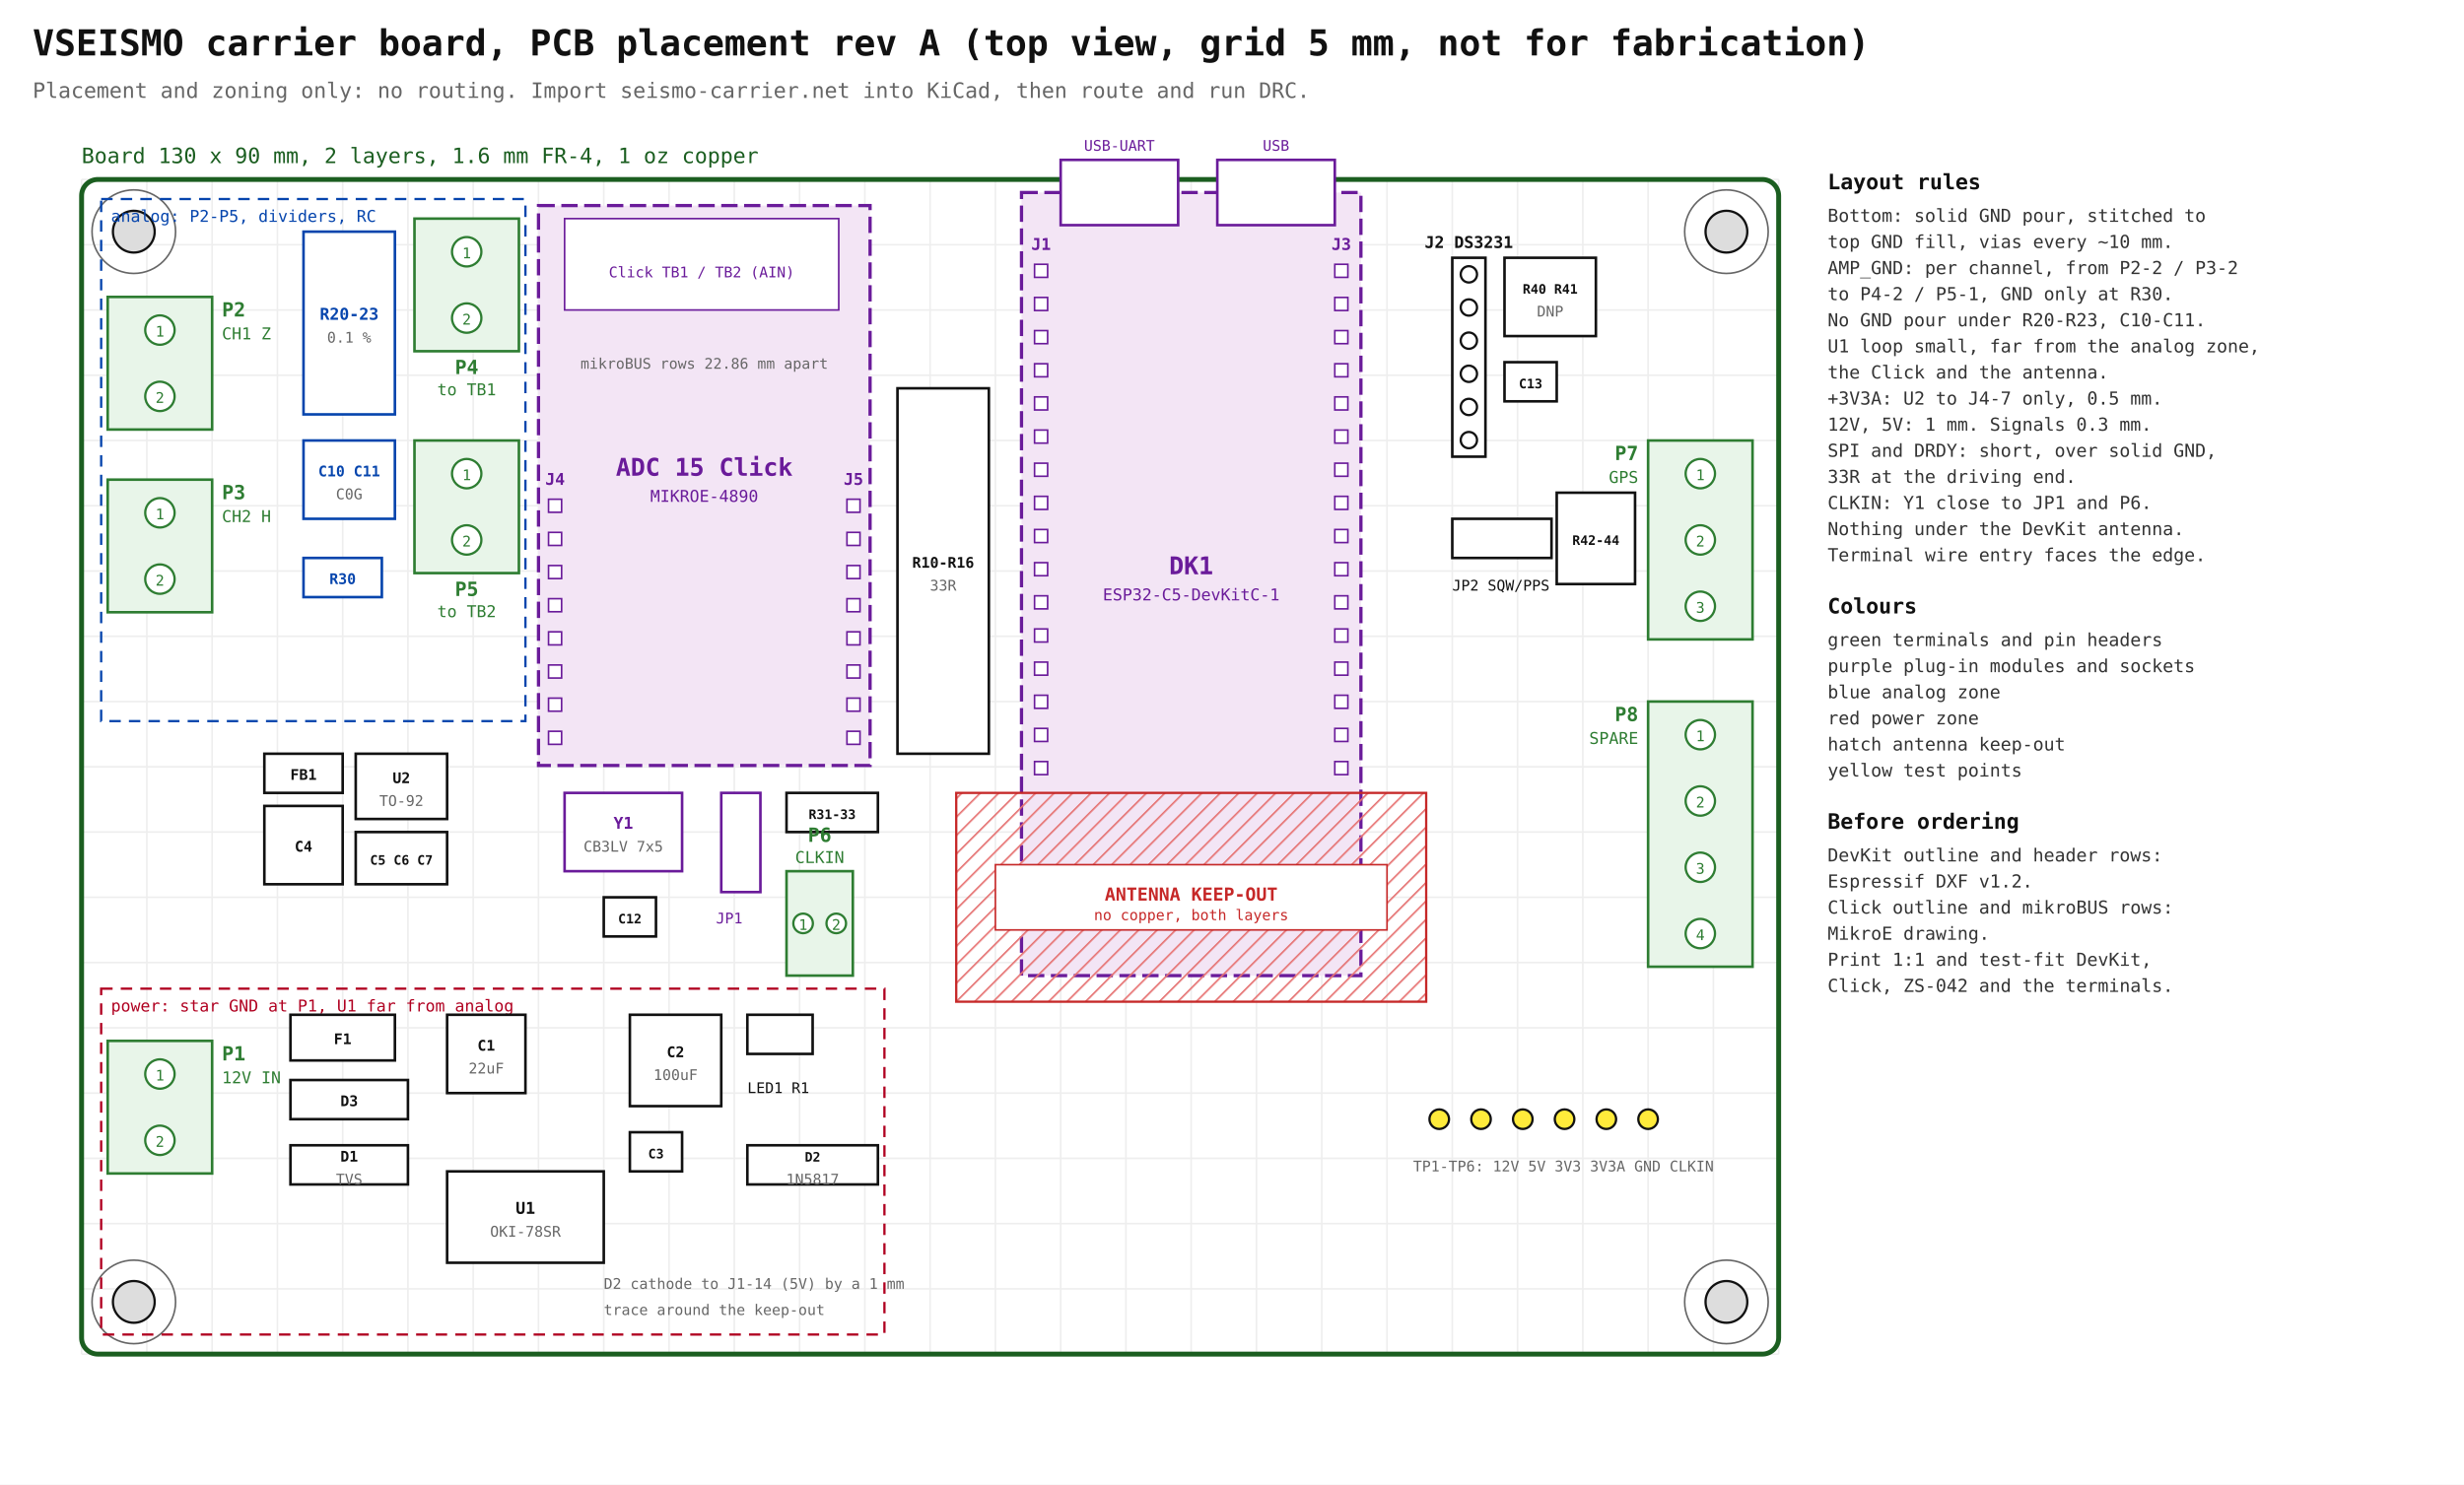
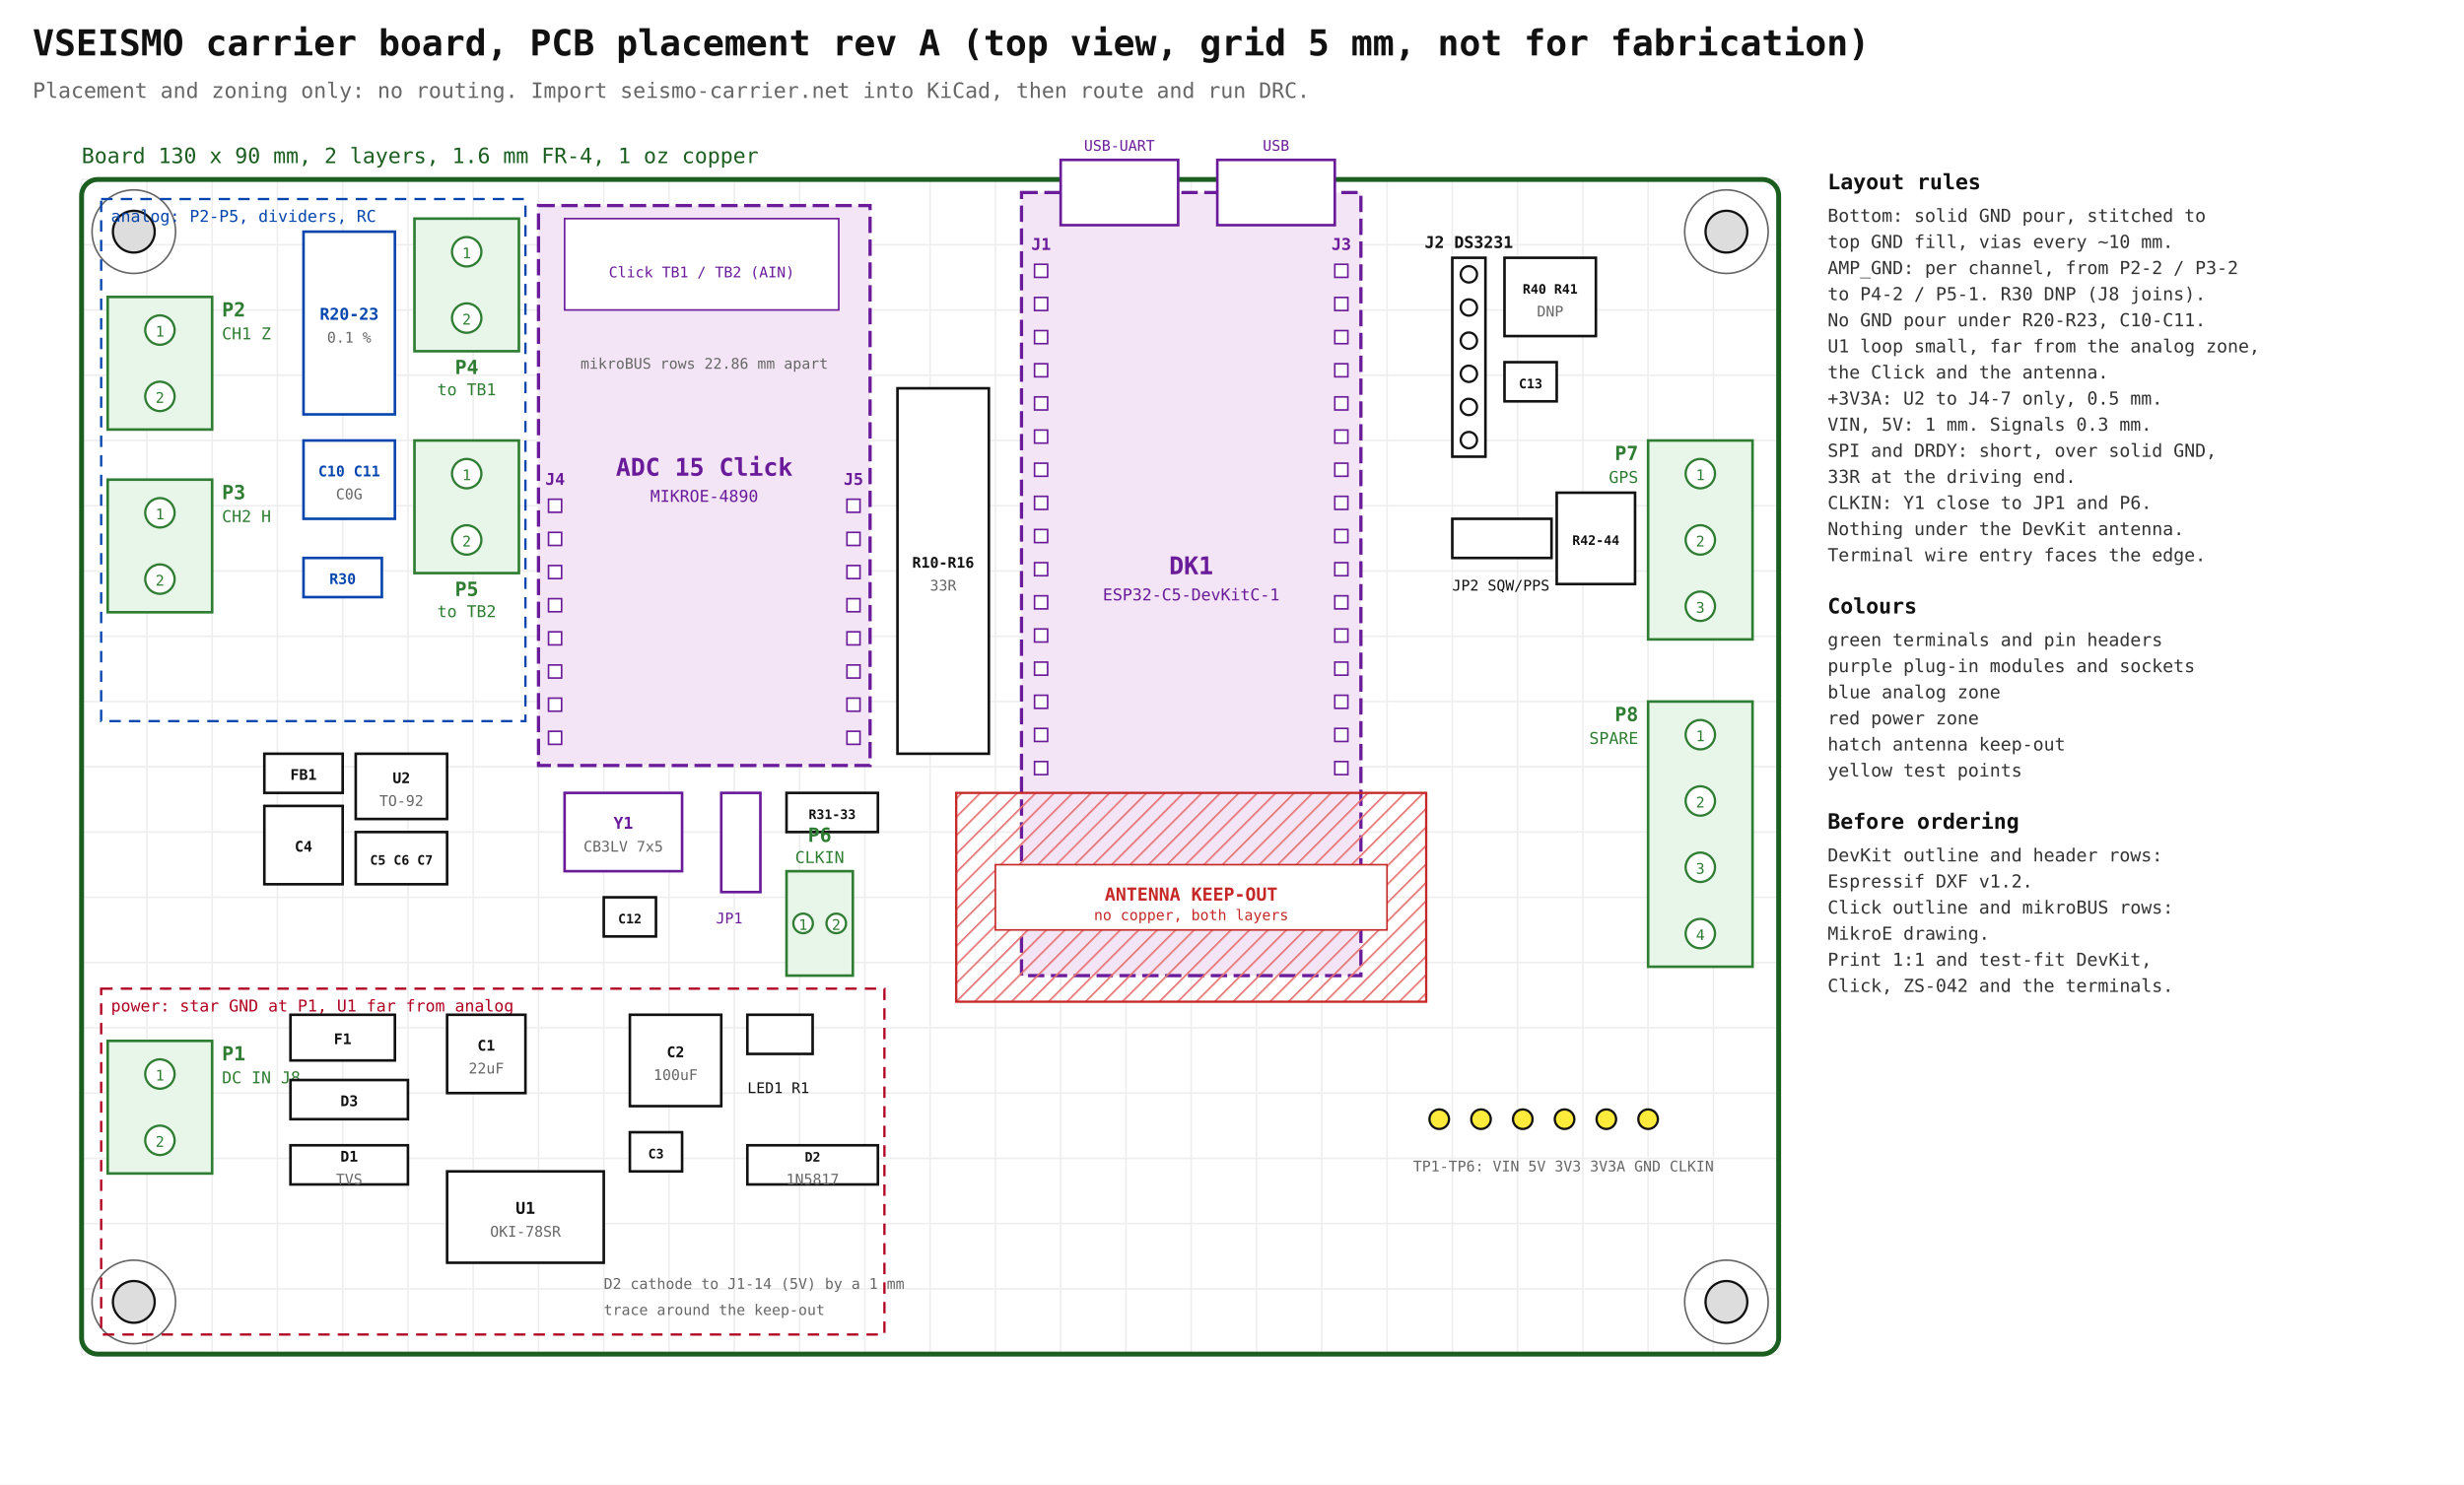
<svg xmlns="http://www.w3.org/2000/svg" width="1510" height="910" viewBox="0 0 1510 910">
  <rect x="0" y="0" width="1510" height="910" fill="#fff" />
  <defs>
    <pattern id="hatch" width="8" height="8" patternUnits="userSpaceOnUse" patternTransform="rotate(45)">
      <line x1="0" y1="0" x2="0" y2="8" stroke="#e57373" stroke-width="2" />
    </pattern>
  </defs>
  <text x="20" y="34" font-size="22" fill="#111" text-anchor="start" font-family="DejaVu Sans Mono, Consolas, monospace" font-weight="bold">VSEISMO carrier board, PCB placement rev A (top view, grid 5 mm, not for fabrication)</text>
  <text x="20" y="60" font-size="13" fill="#666" text-anchor="start" font-family="DejaVu Sans Mono, Consolas, monospace">Placement and zoning only: no routing. Import seismo-carrier.net into KiCad, then route and run DRC.</text>
  <line x1="50.0" y1="110" x2="50.0" y2="830.0" stroke="#eee" stroke-width="1" />
  <line x1="90.0" y1="110" x2="90.0" y2="830.0" stroke="#eee" stroke-width="1" />
  <line x1="130.0" y1="110" x2="130.0" y2="830.0" stroke="#eee" stroke-width="1" />
  <line x1="170.0" y1="110" x2="170.0" y2="830.0" stroke="#eee" stroke-width="1" />
  <line x1="210.0" y1="110" x2="210.0" y2="830.0" stroke="#eee" stroke-width="1" />
  <line x1="250.0" y1="110" x2="250.0" y2="830.0" stroke="#eee" stroke-width="1" />
  <line x1="290.0" y1="110" x2="290.0" y2="830.0" stroke="#eee" stroke-width="1" />
  <line x1="330.0" y1="110" x2="330.0" y2="830.0" stroke="#eee" stroke-width="1" />
  <line x1="370.0" y1="110" x2="370.0" y2="830.0" stroke="#eee" stroke-width="1" />
  <line x1="410.0" y1="110" x2="410.0" y2="830.0" stroke="#eee" stroke-width="1" />
  <line x1="450.0" y1="110" x2="450.0" y2="830.0" stroke="#eee" stroke-width="1" />
  <line x1="490.0" y1="110" x2="490.0" y2="830.0" stroke="#eee" stroke-width="1" />
  <line x1="530.0" y1="110" x2="530.0" y2="830.0" stroke="#eee" stroke-width="1" />
  <line x1="570.0" y1="110" x2="570.0" y2="830.0" stroke="#eee" stroke-width="1" />
  <line x1="610.0" y1="110" x2="610.0" y2="830.0" stroke="#eee" stroke-width="1" />
  <line x1="650.0" y1="110" x2="650.0" y2="830.0" stroke="#eee" stroke-width="1" />
  <line x1="690.0" y1="110" x2="690.0" y2="830.0" stroke="#eee" stroke-width="1" />
  <line x1="730.0" y1="110" x2="730.0" y2="830.0" stroke="#eee" stroke-width="1" />
  <line x1="770.0" y1="110" x2="770.0" y2="830.0" stroke="#eee" stroke-width="1" />
  <line x1="810.0" y1="110" x2="810.0" y2="830.0" stroke="#eee" stroke-width="1" />
  <line x1="850.0" y1="110" x2="850.0" y2="830.0" stroke="#eee" stroke-width="1" />
  <line x1="890.0" y1="110" x2="890.0" y2="830.0" stroke="#eee" stroke-width="1" />
  <line x1="930.0" y1="110" x2="930.0" y2="830.0" stroke="#eee" stroke-width="1" />
  <line x1="970.0" y1="110" x2="970.0" y2="830.0" stroke="#eee" stroke-width="1" />
  <line x1="1010.0" y1="110" x2="1010.0" y2="830.0" stroke="#eee" stroke-width="1" />
  <line x1="1050.0" y1="110" x2="1050.0" y2="830.0" stroke="#eee" stroke-width="1" />
  <line x1="1090.0" y1="110" x2="1090.0" y2="830.0" stroke="#eee" stroke-width="1" />
  <line x1="50" y1="110.0" x2="1090.0" y2="110.0" stroke="#eee" stroke-width="1" />
  <line x1="50" y1="150.0" x2="1090.0" y2="150.0" stroke="#eee" stroke-width="1" />
  <line x1="50" y1="190.0" x2="1090.0" y2="190.0" stroke="#eee" stroke-width="1" />
  <line x1="50" y1="230.0" x2="1090.0" y2="230.0" stroke="#eee" stroke-width="1" />
  <line x1="50" y1="270.0" x2="1090.0" y2="270.0" stroke="#eee" stroke-width="1" />
  <line x1="50" y1="310.0" x2="1090.0" y2="310.0" stroke="#eee" stroke-width="1" />
  <line x1="50" y1="350.0" x2="1090.0" y2="350.0" stroke="#eee" stroke-width="1" />
  <line x1="50" y1="390.0" x2="1090.0" y2="390.0" stroke="#eee" stroke-width="1" />
  <line x1="50" y1="430.0" x2="1090.0" y2="430.0" stroke="#eee" stroke-width="1" />
  <line x1="50" y1="470.0" x2="1090.0" y2="470.0" stroke="#eee" stroke-width="1" />
  <line x1="50" y1="510.0" x2="1090.0" y2="510.0" stroke="#eee" stroke-width="1" />
  <line x1="50" y1="550.0" x2="1090.0" y2="550.0" stroke="#eee" stroke-width="1" />
  <line x1="50" y1="590.0" x2="1090.0" y2="590.0" stroke="#eee" stroke-width="1" />
  <line x1="50" y1="630.0" x2="1090.0" y2="630.0" stroke="#eee" stroke-width="1" />
  <line x1="50" y1="670.0" x2="1090.0" y2="670.0" stroke="#eee" stroke-width="1" />
  <line x1="50" y1="710.0" x2="1090.0" y2="710.0" stroke="#eee" stroke-width="1" />
  <line x1="50" y1="750.0" x2="1090.0" y2="750.0" stroke="#eee" stroke-width="1" />
  <line x1="50" y1="790.0" x2="1090.0" y2="790.0" stroke="#eee" stroke-width="1" />
  <line x1="50" y1="830.0" x2="1090.0" y2="830.0" stroke="#eee" stroke-width="1" />
  <rect x="50" y="110" width="1040.0" height="720.0" rx="10" stroke="#1b5e20" stroke-width="3" fill="none" />
  <text x="50" y="100" font-size="13" fill="#1b5e20" text-anchor="start" font-family="DejaVu Sans Mono, Consolas, monospace">Board 130 x 90 mm, 2 layers, 1.6 mm FR-4, 1 oz copper</text>
  <circle cx="82.0" cy="142.0" r="12.8" stroke="#111" stroke-width="1.4" fill="#ddd" />
  <circle cx="82.0" cy="142.0" r="25.6" stroke="#666" stroke-width="1" fill="none" />
  <circle cx="1058.0" cy="142.0" r="12.8" stroke="#111" stroke-width="1.4" fill="#ddd" />
  <circle cx="1058.0" cy="142.0" r="25.6" stroke="#666" stroke-width="1" fill="none" />
  <circle cx="82.0" cy="798.0" r="12.8" stroke="#111" stroke-width="1.4" fill="#ddd" />
  <circle cx="82.0" cy="798.0" r="25.6" stroke="#666" stroke-width="1" fill="none" />
  <circle cx="1058.0" cy="798.0" r="12.8" stroke="#111" stroke-width="1.4" fill="#ddd" />
  <circle cx="1058.0" cy="798.0" r="25.6" stroke="#666" stroke-width="1" fill="none" />
  <rect x="62.0" y="122.0" width="260.0" height="320.0" rx="0" stroke="#0645ad" stroke-width="1.4" fill="none" stroke-dasharray="7 5" />
  <text x="68.0" y="136.0" font-size="10" fill="#0645ad" text-anchor="start" font-family="DejaVu Sans Mono, Consolas, monospace">analog: P2-P5, dividers, RC</text>
  <rect x="62.0" y="606.0" width="480.0" height="212.0" rx="0" stroke="#b00020" stroke-width="1.4" fill="none" stroke-dasharray="7 5" />
  <text x="68.0" y="620.0" font-size="10" fill="#b00020" text-anchor="start" font-family="DejaVu Sans Mono, Consolas, monospace">power: star GND at P1, U1 far from analog</text>
  <rect x="66.0" y="182.0" width="64.0" height="81.28" rx="0" stroke="#2e7d32" stroke-width="1.6" fill="#e8f5e9" />
  <circle cx="98.0" cy="202.32" r="9" stroke="#2e7d32" stroke-width="1.4" fill="#fff" />
  <text x="98.0" y="206.32" font-size="9" fill="#2e7d32" text-anchor="middle" font-family="DejaVu Sans Mono, Consolas, monospace">1</text>
  <circle cx="98.0" cy="242.96" r="9" stroke="#2e7d32" stroke-width="1.4" fill="#fff" />
  <text x="98.0" y="246.96" font-size="9" fill="#2e7d32" text-anchor="middle" font-family="DejaVu Sans Mono, Consolas, monospace">2</text>
  <text x="136.0" y="194.0" font-size="12" fill="#2e7d32" text-anchor="start" font-family="DejaVu Sans Mono, Consolas, monospace" font-weight="bold">P2</text>
  <text x="136.0" y="208.0" font-size="10" fill="#2e7d32" text-anchor="start" font-family="DejaVu Sans Mono, Consolas, monospace">CH1 Z</text>
  <rect x="66.0" y="294.0" width="64.0" height="81.28" rx="0" stroke="#2e7d32" stroke-width="1.6" fill="#e8f5e9" />
  <circle cx="98.0" cy="314.32" r="9" stroke="#2e7d32" stroke-width="1.4" fill="#fff" />
  <text x="98.0" y="318.32" font-size="9" fill="#2e7d32" text-anchor="middle" font-family="DejaVu Sans Mono, Consolas, monospace">1</text>
  <circle cx="98.0" cy="354.96" r="9" stroke="#2e7d32" stroke-width="1.4" fill="#fff" />
  <text x="98.0" y="358.96" font-size="9" fill="#2e7d32" text-anchor="middle" font-family="DejaVu Sans Mono, Consolas, monospace">2</text>
  <text x="136.0" y="306.0" font-size="12" fill="#2e7d32" text-anchor="start" font-family="DejaVu Sans Mono, Consolas, monospace" font-weight="bold">P3</text>
  <text x="136.0" y="320.0" font-size="10" fill="#2e7d32" text-anchor="start" font-family="DejaVu Sans Mono, Consolas, monospace">CH2 H</text>
  <rect x="186.0" y="142.0" width="56.0" height="112.0" rx="0" stroke="#0645ad" stroke-width="1.6" fill="#fff" />
  <text x="214.0" y="196.0" font-size="10" fill="#0645ad" text-anchor="middle" font-family="DejaVu Sans Mono, Consolas, monospace" font-weight="bold">R20-23</text>
  <text x="214.0" y="210.0" font-size="9" fill="#666" text-anchor="middle" font-family="DejaVu Sans Mono, Consolas, monospace">0.1 %</text>
  <rect x="186.0" y="270.0" width="56.0" height="48.0" rx="0" stroke="#0645ad" stroke-width="1.6" fill="#fff" />
  <text x="214.0" y="292.0" font-size="9" fill="#0645ad" text-anchor="middle" font-family="DejaVu Sans Mono, Consolas, monospace" font-weight="bold">C10 C11</text>
  <text x="214.0" y="306.0" font-size="9" fill="#666" text-anchor="middle" font-family="DejaVu Sans Mono, Consolas, monospace">C0G</text>
  <rect x="186.0" y="342.0" width="48.0" height="24.0" rx="0" stroke="#0645ad" stroke-width="1.6" fill="#fff" />
  <text x="210.0" y="358.0" font-size="9" fill="#0645ad" text-anchor="middle" font-family="DejaVu Sans Mono, Consolas, monospace" font-weight="bold">R30</text>
  <rect x="254.0" y="134.0" width="64.0" height="81.28" rx="0" stroke="#2e7d32" stroke-width="1.6" fill="#e8f5e9" />
  <circle cx="286.0" cy="154.32" r="9" stroke="#2e7d32" stroke-width="1.4" fill="#fff" />
  <text x="286.0" y="158.32" font-size="9" fill="#2e7d32" text-anchor="middle" font-family="DejaVu Sans Mono, Consolas, monospace">1</text>
  <circle cx="286.0" cy="194.96" r="9" stroke="#2e7d32" stroke-width="1.4" fill="#fff" />
  <text x="286.0" y="198.96" font-size="9" fill="#2e7d32" text-anchor="middle" font-family="DejaVu Sans Mono, Consolas, monospace">2</text>
  <text x="286.0" y="229.28" font-size="12" fill="#2e7d32" text-anchor="middle" font-family="DejaVu Sans Mono, Consolas, monospace" font-weight="bold">P4</text>
  <text x="286.0" y="242.28" font-size="10" fill="#2e7d32" text-anchor="middle" font-family="DejaVu Sans Mono, Consolas, monospace">to TB1</text>
  <rect x="254.0" y="270.0" width="64.0" height="81.28" rx="0" stroke="#2e7d32" stroke-width="1.6" fill="#e8f5e9" />
  <circle cx="286.0" cy="290.32" r="9" stroke="#2e7d32" stroke-width="1.4" fill="#fff" />
  <text x="286.0" y="294.32" font-size="9" fill="#2e7d32" text-anchor="middle" font-family="DejaVu Sans Mono, Consolas, monospace">1</text>
  <circle cx="286.0" cy="330.96" r="9" stroke="#2e7d32" stroke-width="1.4" fill="#fff" />
  <text x="286.0" y="334.96" font-size="9" fill="#2e7d32" text-anchor="middle" font-family="DejaVu Sans Mono, Consolas, monospace">2</text>
  <text x="286.0" y="365.28" font-size="12" fill="#2e7d32" text-anchor="middle" font-family="DejaVu Sans Mono, Consolas, monospace" font-weight="bold">P5</text>
  <text x="286.0" y="378.28" font-size="10" fill="#2e7d32" text-anchor="middle" font-family="DejaVu Sans Mono, Consolas, monospace">to TB2</text>
  <rect x="330.0" y="126.0" width="203.2" height="343.2" rx="0" stroke="#6a1b9a" stroke-width="2" fill="#f3e5f5" stroke-dasharray="10 4" />
  <text x="431.6" y="291.6" font-size="15" fill="#6a1b9a" text-anchor="middle" font-family="DejaVu Sans Mono, Consolas, monospace" font-weight="bold">ADC 15 Click</text>
  <text x="431.6" y="307.6" font-size="10" fill="#6a1b9a" text-anchor="middle" font-family="DejaVu Sans Mono, Consolas, monospace">MIKROE-4890</text>
  <rect x="346.0" y="134.0" width="168.0" height="56.0" rx="0" stroke="#6a1b9a" stroke-width="1" fill="#fff" />
  <text x="430.0" y="170.0" font-size="9" fill="#6a1b9a" text-anchor="middle" font-family="DejaVu Sans Mono, Consolas, monospace">Click TB1 / TB2 (AIN)</text>
  <rect x="336.16" y="306.0" width="8" height="8" rx="0" stroke="#6a1b9a" stroke-width="1" fill="#fff" />
  <rect x="336.16" y="326.32" width="8" height="8" rx="0" stroke="#6a1b9a" stroke-width="1" fill="#fff" />
  <rect x="336.16" y="346.64" width="8" height="8" rx="0" stroke="#6a1b9a" stroke-width="1" fill="#fff" />
  <rect x="336.16" y="366.96" width="8" height="8" rx="0" stroke="#6a1b9a" stroke-width="1" fill="#fff" />
  <rect x="336.16" y="387.28" width="8" height="8" rx="0" stroke="#6a1b9a" stroke-width="1" fill="#fff" />
  <rect x="336.16" y="407.6" width="8" height="8" rx="0" stroke="#6a1b9a" stroke-width="1" fill="#fff" />
  <rect x="336.16" y="427.92" width="8" height="8" rx="0" stroke="#6a1b9a" stroke-width="1" fill="#fff" />
  <rect x="336.16" y="448.24" width="8" height="8" rx="0" stroke="#6a1b9a" stroke-width="1" fill="#fff" />
  <text x="340.16" y="297.2" font-size="10" fill="#6a1b9a" text-anchor="middle" font-family="DejaVu Sans Mono, Consolas, monospace" font-weight="bold">J4</text>
  <rect x="519.04" y="306.0" width="8" height="8" rx="0" stroke="#6a1b9a" stroke-width="1" fill="#fff" />
  <rect x="519.04" y="326.32" width="8" height="8" rx="0" stroke="#6a1b9a" stroke-width="1" fill="#fff" />
  <rect x="519.04" y="346.64" width="8" height="8" rx="0" stroke="#6a1b9a" stroke-width="1" fill="#fff" />
  <rect x="519.04" y="366.96" width="8" height="8" rx="0" stroke="#6a1b9a" stroke-width="1" fill="#fff" />
  <rect x="519.04" y="387.28" width="8" height="8" rx="0" stroke="#6a1b9a" stroke-width="1" fill="#fff" />
  <rect x="519.04" y="407.6" width="8" height="8" rx="0" stroke="#6a1b9a" stroke-width="1" fill="#fff" />
  <rect x="519.04" y="427.92" width="8" height="8" rx="0" stroke="#6a1b9a" stroke-width="1" fill="#fff" />
  <rect x="519.04" y="448.24" width="8" height="8" rx="0" stroke="#6a1b9a" stroke-width="1" fill="#fff" />
  <text x="523.04" y="297.2" font-size="10" fill="#6a1b9a" text-anchor="middle" font-family="DejaVu Sans Mono, Consolas, monospace" font-weight="bold">J5</text>
  <text x="431.6" y="226.0" font-size="9" fill="#666" text-anchor="middle" font-family="DejaVu Sans Mono, Consolas, monospace">mikroBUS rows 22.86 mm apart</text>
  <rect x="346.0" y="486.0" width="72.0" height="48.0" rx="0" stroke="#6a1b9a" stroke-width="1.6" fill="#fff" />
  <text x="382.0" y="508.0" font-size="10" fill="#6a1b9a" text-anchor="middle" font-family="DejaVu Sans Mono, Consolas, monospace" font-weight="bold">Y1</text>
  <text x="382.0" y="522.0" font-size="9" fill="#666" text-anchor="middle" font-family="DejaVu Sans Mono, Consolas, monospace">CB3LV 7x5</text>
  <rect x="442.0" y="486.0" width="24.0" height="60.8" rx="0" stroke="#6a1b9a" stroke-width="1.6" fill="#fff" />
  <text x="454.0" y="520.4" font-size="11" fill="#6a1b9a" text-anchor="middle" font-family="DejaVu Sans Mono, Consolas, monospace" font-weight="bold" />
  <text x="438.8" y="566.0" font-size="9" fill="#6a1b9a" text-anchor="start" font-family="DejaVu Sans Mono, Consolas, monospace">JP1</text>
  <rect x="482.0" y="486.0" width="56.0" height="24.0" rx="0" stroke="#111" stroke-width="1.6" fill="#fff" />
  <text x="510.0" y="502.0" font-size="8" fill="#111" text-anchor="middle" font-family="DejaVu Sans Mono, Consolas, monospace" font-weight="bold">R31-33</text>
  <rect x="482.0" y="534.0" width="40.64" height="64.0" rx="0" stroke="#2e7d32" stroke-width="1.6" fill="#e8f5e9" />
  <circle cx="492.16" cy="566.0" r="6" stroke="#2e7d32" stroke-width="1.4" fill="#fff" />
  <text x="492.16" y="570.0" font-size="9" fill="#2e7d32" text-anchor="middle" font-family="DejaVu Sans Mono, Consolas, monospace">1</text>
  <circle cx="512.48" cy="566.0" r="6" stroke="#2e7d32" stroke-width="1.4" fill="#fff" />
  <text x="512.48" y="570.0" font-size="9" fill="#2e7d32" text-anchor="middle" font-family="DejaVu Sans Mono, Consolas, monospace">2</text>
  <text x="502.32" y="516.0" font-size="12" fill="#2e7d32" text-anchor="middle" font-family="DejaVu Sans Mono, Consolas, monospace" font-weight="bold">P6</text>
  <text x="502.32" y="529.0" font-size="10" fill="#2e7d32" text-anchor="middle" font-family="DejaVu Sans Mono, Consolas, monospace">CLKIN</text>
  <rect x="370.0" y="550.0" width="32.0" height="24.0" rx="0" stroke="#111" stroke-width="1.6" fill="#fff" />
  <text x="386.0" y="566.0" font-size="8" fill="#111" text-anchor="middle" font-family="DejaVu Sans Mono, Consolas, monospace" font-weight="bold">C12</text>
  <rect x="162.0" y="462.0" width="48.0" height="24.0" rx="0" stroke="#111" stroke-width="1.6" fill="#fff" />
  <text x="186.0" y="478.0" font-size="9" fill="#111" text-anchor="middle" font-family="DejaVu Sans Mono, Consolas, monospace" font-weight="bold">FB1</text>
  <rect x="162.0" y="494.0" width="48.0" height="48.0" rx="0" stroke="#111" stroke-width="1.6" fill="#fff" />
  <text x="186.0" y="522.0" font-size="9" fill="#111" text-anchor="middle" font-family="DejaVu Sans Mono, Consolas, monospace" font-weight="bold">C4</text>
  <rect x="218.0" y="462.0" width="56.0" height="40.0" rx="0" stroke="#111" stroke-width="1.6" fill="#fff" />
  <text x="246.0" y="480.0" font-size="9" fill="#111" text-anchor="middle" font-family="DejaVu Sans Mono, Consolas, monospace" font-weight="bold">U2</text>
  <text x="246.0" y="494.0" font-size="9" fill="#666" text-anchor="middle" font-family="DejaVu Sans Mono, Consolas, monospace">TO-92</text>
  <rect x="218.0" y="510.0" width="56.0" height="32.0" rx="0" stroke="#111" stroke-width="1.6" fill="#fff" />
  <text x="246.0" y="530.0" font-size="8" fill="#111" text-anchor="middle" font-family="DejaVu Sans Mono, Consolas, monospace" font-weight="bold">C5 C6 C7</text>
  <rect x="550.0" y="238.0" width="56.0" height="224.0" rx="0" stroke="#111" stroke-width="1.6" fill="#fff" />
  <text x="578.0" y="348.0" font-size="9" fill="#111" text-anchor="middle" font-family="DejaVu Sans Mono, Consolas, monospace" font-weight="bold">R10-R16</text>
  <text x="578.0" y="362.0" font-size="9" fill="#666" text-anchor="middle" font-family="DejaVu Sans Mono, Consolas, monospace">33R</text>
  <rect x="626.0" y="118.0" width="208.0" height="480.0" rx="0" stroke="#6a1b9a" stroke-width="2" fill="#f3e5f5" stroke-dasharray="10 4" />
  <text x="730.0" y="352.0" font-size="15" fill="#6a1b9a" text-anchor="middle" font-family="DejaVu Sans Mono, Consolas, monospace" font-weight="bold">DK1</text>
  <text x="730.0" y="368.0" font-size="10" fill="#6a1b9a" text-anchor="middle" font-family="DejaVu Sans Mono, Consolas, monospace">ESP32-C5-DevKitC-1</text>
  <rect x="650.0" y="98.0" width="72.0" height="40.0" rx="0" stroke="#6a1b9a" stroke-width="1.6" fill="#fff" />
  <text x="686.0" y="92.4" font-size="9" fill="#6a1b9a" text-anchor="middle" font-family="DejaVu Sans Mono, Consolas, monospace">USB-UART</text>
  <rect x="746.0" y="98.0" width="72.0" height="40.0" rx="0" stroke="#6a1b9a" stroke-width="1.6" fill="#fff" />
  <text x="782.0" y="92.4" font-size="9" fill="#6a1b9a" text-anchor="middle" font-family="DejaVu Sans Mono, Consolas, monospace">USB</text>
  <rect x="634.0" y="162.0" width="8" height="8" rx="0" stroke="#6a1b9a" stroke-width="1" fill="#fff" />
  <rect x="634.0" y="182.32" width="8" height="8" rx="0" stroke="#6a1b9a" stroke-width="1" fill="#fff" />
  <rect x="634.0" y="202.64" width="8" height="8" rx="0" stroke="#6a1b9a" stroke-width="1" fill="#fff" />
  <rect x="634.0" y="222.96" width="8" height="8" rx="0" stroke="#6a1b9a" stroke-width="1" fill="#fff" />
  <rect x="634.0" y="243.28" width="8" height="8" rx="0" stroke="#6a1b9a" stroke-width="1" fill="#fff" />
  <rect x="634.0" y="263.6" width="8" height="8" rx="0" stroke="#6a1b9a" stroke-width="1" fill="#fff" />
  <rect x="634.0" y="283.92" width="8" height="8" rx="0" stroke="#6a1b9a" stroke-width="1" fill="#fff" />
  <rect x="634.0" y="304.24" width="8" height="8" rx="0" stroke="#6a1b9a" stroke-width="1" fill="#fff" />
  <rect x="634.0" y="324.56" width="8" height="8" rx="0" stroke="#6a1b9a" stroke-width="1" fill="#fff" />
  <rect x="634.0" y="344.88" width="8" height="8" rx="0" stroke="#6a1b9a" stroke-width="1" fill="#fff" />
  <rect x="634.0" y="365.2" width="8" height="8" rx="0" stroke="#6a1b9a" stroke-width="1" fill="#fff" />
  <rect x="634.0" y="385.52" width="8" height="8" rx="0" stroke="#6a1b9a" stroke-width="1" fill="#fff" />
  <rect x="634.0" y="405.84" width="8" height="8" rx="0" stroke="#6a1b9a" stroke-width="1" fill="#fff" />
  <rect x="634.0" y="426.16" width="8" height="8" rx="0" stroke="#6a1b9a" stroke-width="1" fill="#fff" />
  <rect x="634.0" y="446.48" width="8" height="8" rx="0" stroke="#6a1b9a" stroke-width="1" fill="#fff" />
  <rect x="634.0" y="466.8" width="8" height="8" rx="0" stroke="#6a1b9a" stroke-width="1" fill="#fff" />
  <text x="638.0" y="153.2" font-size="10" fill="#6a1b9a" text-anchor="middle" font-family="DejaVu Sans Mono, Consolas, monospace" font-weight="bold">J1</text>
  <rect x="818.0" y="162.0" width="8" height="8" rx="0" stroke="#6a1b9a" stroke-width="1" fill="#fff" />
  <rect x="818.0" y="182.32" width="8" height="8" rx="0" stroke="#6a1b9a" stroke-width="1" fill="#fff" />
  <rect x="818.0" y="202.64" width="8" height="8" rx="0" stroke="#6a1b9a" stroke-width="1" fill="#fff" />
  <rect x="818.0" y="222.96" width="8" height="8" rx="0" stroke="#6a1b9a" stroke-width="1" fill="#fff" />
  <rect x="818.0" y="243.28" width="8" height="8" rx="0" stroke="#6a1b9a" stroke-width="1" fill="#fff" />
  <rect x="818.0" y="263.6" width="8" height="8" rx="0" stroke="#6a1b9a" stroke-width="1" fill="#fff" />
  <rect x="818.0" y="283.92" width="8" height="8" rx="0" stroke="#6a1b9a" stroke-width="1" fill="#fff" />
  <rect x="818.0" y="304.24" width="8" height="8" rx="0" stroke="#6a1b9a" stroke-width="1" fill="#fff" />
  <rect x="818.0" y="324.56" width="8" height="8" rx="0" stroke="#6a1b9a" stroke-width="1" fill="#fff" />
  <rect x="818.0" y="344.88" width="8" height="8" rx="0" stroke="#6a1b9a" stroke-width="1" fill="#fff" />
  <rect x="818.0" y="365.2" width="8" height="8" rx="0" stroke="#6a1b9a" stroke-width="1" fill="#fff" />
  <rect x="818.0" y="385.52" width="8" height="8" rx="0" stroke="#6a1b9a" stroke-width="1" fill="#fff" />
  <rect x="818.0" y="405.84" width="8" height="8" rx="0" stroke="#6a1b9a" stroke-width="1" fill="#fff" />
  <rect x="818.0" y="426.16" width="8" height="8" rx="0" stroke="#6a1b9a" stroke-width="1" fill="#fff" />
  <rect x="818.0" y="446.48" width="8" height="8" rx="0" stroke="#6a1b9a" stroke-width="1" fill="#fff" />
  <rect x="818.0" y="466.8" width="8" height="8" rx="0" stroke="#6a1b9a" stroke-width="1" fill="#fff" />
  <text x="822.0" y="153.2" font-size="10" fill="#6a1b9a" text-anchor="middle" font-family="DejaVu Sans Mono, Consolas, monospace" font-weight="bold">J3</text>
  <rect x="586.0" y="486.0" width="288.0" height="128.0" rx="0" stroke="#c62828" stroke-width="1.4" fill="url(#hatch)" />
  <rect x="610.0" y="530.0" width="240.0" height="40.0" rx="0" stroke="#c62828" stroke-width="1" fill="#fff" />
  <text x="730.0" y="552.0" font-size="11" fill="#c62828" text-anchor="middle" font-family="DejaVu Sans Mono, Consolas, monospace" font-weight="bold">ANTENNA KEEP-OUT</text>
  <text x="730.0" y="564.0" font-size="9" fill="#c62828" text-anchor="middle" font-family="DejaVu Sans Mono, Consolas, monospace">no copper, both layers</text>
  <rect x="890.0" y="158.0" width="20.32" height="121.92" rx="0" stroke="#111" stroke-width="1.6" fill="#fff" />
  <circle cx="900.16" cy="168.16" r="5" stroke="#111" stroke-width="1.4" fill="none" />
  <circle cx="900.16" cy="188.48" r="5" stroke="#111" stroke-width="1.4" fill="none" />
  <circle cx="900.16" cy="208.8" r="5" stroke="#111" stroke-width="1.4" fill="none" />
  <circle cx="900.16" cy="229.12" r="5" stroke="#111" stroke-width="1.4" fill="none" />
  <circle cx="900.16" cy="249.44" r="5" stroke="#111" stroke-width="1.4" fill="none" />
  <circle cx="900.16" cy="269.76" r="5" stroke="#111" stroke-width="1.4" fill="none" />
  <text x="900.16" y="152.0" font-size="10" fill="#111" text-anchor="middle" font-family="DejaVu Sans Mono, Consolas, monospace" font-weight="bold">J2 DS3231</text>
  <rect x="922.0" y="158.0" width="56.0" height="48.0" rx="0" stroke="#111" stroke-width="1.6" fill="#fff" />
  <text x="950.0" y="180.0" font-size="8" fill="#111" text-anchor="middle" font-family="DejaVu Sans Mono, Consolas, monospace" font-weight="bold">R40 R41</text>
  <text x="950.0" y="194.0" font-size="9" fill="#666" text-anchor="middle" font-family="DejaVu Sans Mono, Consolas, monospace">DNP</text>
  <rect x="922.0" y="222.0" width="32.0" height="24.0" rx="0" stroke="#111" stroke-width="1.6" fill="#fff" />
  <text x="938.0" y="238.0" font-size="8" fill="#111" text-anchor="middle" font-family="DejaVu Sans Mono, Consolas, monospace" font-weight="bold">C13</text>
  <rect x="890.0" y="318.0" width="60.8" height="24.0" rx="0" stroke="#111" stroke-width="1.6" fill="#fff" />
  <text x="920.4" y="334.0" font-size="11" fill="#111" text-anchor="middle" font-family="DejaVu Sans Mono, Consolas, monospace" font-weight="bold" />
  <text x="890.0" y="362.0" font-size="9" fill="#111" text-anchor="start" font-family="DejaVu Sans Mono, Consolas, monospace">JP2 SQW/PPS</text>
  <rect x="954.0" y="302.0" width="48.0" height="56.0" rx="0" stroke="#111" stroke-width="1.6" fill="#fff" />
  <text x="978.0" y="334.0" font-size="8" fill="#111" text-anchor="middle" font-family="DejaVu Sans Mono, Consolas, monospace" font-weight="bold">R42-44</text>
  <rect x="1010.0" y="270.0" width="64.0" height="121.92" rx="0" stroke="#2e7d32" stroke-width="1.6" fill="#e8f5e9" />
  <circle cx="1042.0" cy="290.32" r="9" stroke="#2e7d32" stroke-width="1.4" fill="#fff" />
  <text x="1042.0" y="294.32" font-size="9" fill="#2e7d32" text-anchor="middle" font-family="DejaVu Sans Mono, Consolas, monospace">1</text>
  <circle cx="1042.0" cy="330.96" r="9" stroke="#2e7d32" stroke-width="1.4" fill="#fff" />
  <text x="1042.0" y="334.96" font-size="9" fill="#2e7d32" text-anchor="middle" font-family="DejaVu Sans Mono, Consolas, monospace">2</text>
  <circle cx="1042.0" cy="371.6" r="9" stroke="#2e7d32" stroke-width="1.4" fill="#fff" />
  <text x="1042.0" y="375.6" font-size="9" fill="#2e7d32" text-anchor="middle" font-family="DejaVu Sans Mono, Consolas, monospace">3</text>
  <text x="1004.0" y="282.0" font-size="12" fill="#2e7d32" text-anchor="end" font-family="DejaVu Sans Mono, Consolas, monospace" font-weight="bold">P7</text>
  <text x="1004.0" y="296.0" font-size="10" fill="#2e7d32" text-anchor="end" font-family="DejaVu Sans Mono, Consolas, monospace">GPS</text>
  <rect x="1010.0" y="430.0" width="64.0" height="162.56" rx="0" stroke="#2e7d32" stroke-width="1.6" fill="#e8f5e9" />
  <circle cx="1042.0" cy="450.32" r="9" stroke="#2e7d32" stroke-width="1.4" fill="#fff" />
  <text x="1042.0" y="454.32" font-size="9" fill="#2e7d32" text-anchor="middle" font-family="DejaVu Sans Mono, Consolas, monospace">1</text>
  <circle cx="1042.0" cy="490.96" r="9" stroke="#2e7d32" stroke-width="1.4" fill="#fff" />
  <text x="1042.0" y="494.96" font-size="9" fill="#2e7d32" text-anchor="middle" font-family="DejaVu Sans Mono, Consolas, monospace">2</text>
  <circle cx="1042.0" cy="531.6" r="9" stroke="#2e7d32" stroke-width="1.4" fill="#fff" />
  <text x="1042.0" y="535.6" font-size="9" fill="#2e7d32" text-anchor="middle" font-family="DejaVu Sans Mono, Consolas, monospace">3</text>
  <circle cx="1042.0" cy="572.24" r="9" stroke="#2e7d32" stroke-width="1.4" fill="#fff" />
  <text x="1042.0" y="576.24" font-size="9" fill="#2e7d32" text-anchor="middle" font-family="DejaVu Sans Mono, Consolas, monospace">4</text>
  <text x="1004.0" y="442.0" font-size="12" fill="#2e7d32" text-anchor="end" font-family="DejaVu Sans Mono, Consolas, monospace" font-weight="bold">P8</text>
  <text x="1004.0" y="456.0" font-size="10" fill="#2e7d32" text-anchor="end" font-family="DejaVu Sans Mono, Consolas, monospace">SPARE</text>
  <rect x="66.0" y="638.0" width="64.0" height="81.28" rx="0" stroke="#2e7d32" stroke-width="1.6" fill="#e8f5e9" />
  <circle cx="98.0" cy="658.32" r="9" stroke="#2e7d32" stroke-width="1.4" fill="#fff" />
  <text x="98.0" y="662.32" font-size="9" fill="#2e7d32" text-anchor="middle" font-family="DejaVu Sans Mono, Consolas, monospace">1</text>
  <circle cx="98.0" cy="698.96" r="9" stroke="#2e7d32" stroke-width="1.4" fill="#fff" />
  <text x="98.0" y="702.96" font-size="9" fill="#2e7d32" text-anchor="middle" font-family="DejaVu Sans Mono, Consolas, monospace">2</text>
  <text x="136.0" y="650.0" font-size="12" fill="#2e7d32" text-anchor="start" font-family="DejaVu Sans Mono, Consolas, monospace" font-weight="bold">P1</text>
-   <text x="136.0" y="664.0" font-size="10" fill="#2e7d32" text-anchor="start" font-family="DejaVu Sans Mono, Consolas, monospace">12V IN</text>
+   <text x="136.0" y="664.0" font-size="10" fill="#2e7d32" text-anchor="start" font-family="DejaVu Sans Mono, Consolas, monospace">DC IN J8</text>
  <rect x="178.0" y="622.0" width="64.0" height="28.0" rx="0" stroke="#111" stroke-width="1.6" fill="#fff" />
  <text x="210.0" y="640.0" font-size="9" fill="#111" text-anchor="middle" font-family="DejaVu Sans Mono, Consolas, monospace" font-weight="bold">F1</text>
  <rect x="178.0" y="662.0" width="72.0" height="24.0" rx="0" stroke="#111" stroke-width="1.6" fill="#fff" />
  <text x="214.0" y="678.0" font-size="9" fill="#111" text-anchor="middle" font-family="DejaVu Sans Mono, Consolas, monospace" font-weight="bold">D3</text>
  <rect x="178.0" y="702.0" width="72.0" height="24.0" rx="0" stroke="#111" stroke-width="1.6" fill="#fff" />
  <text x="214.0" y="712.0" font-size="9" fill="#111" text-anchor="middle" font-family="DejaVu Sans Mono, Consolas, monospace" font-weight="bold">D1</text>
  <text x="214.0" y="726.0" font-size="9" fill="#666" text-anchor="middle" font-family="DejaVu Sans Mono, Consolas, monospace">TVS</text>
  <rect x="274.0" y="622.0" width="48.0" height="48.0" rx="0" stroke="#111" stroke-width="1.6" fill="#fff" />
  <text x="298.0" y="644.0" font-size="9" fill="#111" text-anchor="middle" font-family="DejaVu Sans Mono, Consolas, monospace" font-weight="bold">C1</text>
  <text x="298.0" y="658.0" font-size="9" fill="#666" text-anchor="middle" font-family="DejaVu Sans Mono, Consolas, monospace">22uF</text>
  <rect x="274.0" y="718.0" width="96.0" height="56.0" rx="0" stroke="#111" stroke-width="1.6" fill="#fff" />
  <text x="322.0" y="744.0" font-size="10" fill="#111" text-anchor="middle" font-family="DejaVu Sans Mono, Consolas, monospace" font-weight="bold">U1</text>
  <text x="322.0" y="758.0" font-size="9" fill="#666" text-anchor="middle" font-family="DejaVu Sans Mono, Consolas, monospace">OKI-78SR</text>
  <rect x="386.0" y="622.0" width="56.0" height="56.0" rx="0" stroke="#111" stroke-width="1.6" fill="#fff" />
  <text x="414.0" y="648.0" font-size="9" fill="#111" text-anchor="middle" font-family="DejaVu Sans Mono, Consolas, monospace" font-weight="bold">C2</text>
  <text x="414.0" y="662.0" font-size="9" fill="#666" text-anchor="middle" font-family="DejaVu Sans Mono, Consolas, monospace">100uF</text>
  <rect x="386.0" y="694.0" width="32.0" height="24.0" rx="0" stroke="#111" stroke-width="1.6" fill="#fff" />
  <text x="402.0" y="710.0" font-size="8" fill="#111" text-anchor="middle" font-family="DejaVu Sans Mono, Consolas, monospace" font-weight="bold">C3</text>
  <rect x="458.0" y="622.0" width="40.0" height="24.0" rx="0" stroke="#111" stroke-width="1.6" fill="#fff" />
  <text x="478.0" y="638.0" font-size="11" fill="#111" text-anchor="middle" font-family="DejaVu Sans Mono, Consolas, monospace" font-weight="bold" />
  <text x="458.0" y="670.0" font-size="9" fill="#111" text-anchor="start" font-family="DejaVu Sans Mono, Consolas, monospace">LED1 R1</text>
  <rect x="458.0" y="702.0" width="80.0" height="24.0" rx="0" stroke="#111" stroke-width="1.6" fill="#fff" />
  <text x="498.0" y="712.0" font-size="8" fill="#111" text-anchor="middle" font-family="DejaVu Sans Mono, Consolas, monospace" font-weight="bold">D2</text>
  <text x="498.0" y="726.0" font-size="9" fill="#666" text-anchor="middle" font-family="DejaVu Sans Mono, Consolas, monospace">1N5817</text>
  <text x="370.0" y="790.0" font-size="9" fill="#666" text-anchor="start" font-family="DejaVu Sans Mono, Consolas, monospace">D2 cathode to J1-14 (5V) by a 1 mm</text>
  <text x="370.0" y="806.0" font-size="9" fill="#666" text-anchor="start" font-family="DejaVu Sans Mono, Consolas, monospace">trace around the keep-out</text>
  <circle cx="882.0" cy="686.0" r="6" stroke="#111" stroke-width="1.4" fill="#ffeb3b" />
  <circle cx="907.6" cy="686.0" r="6" stroke="#111" stroke-width="1.4" fill="#ffeb3b" />
  <circle cx="933.2" cy="686.0" r="6" stroke="#111" stroke-width="1.4" fill="#ffeb3b" />
  <circle cx="958.8" cy="686.0" r="6" stroke="#111" stroke-width="1.4" fill="#ffeb3b" />
  <circle cx="984.4" cy="686.0" r="6" stroke="#111" stroke-width="1.4" fill="#ffeb3b" />
  <circle cx="1010.0" cy="686.0" r="6" stroke="#111" stroke-width="1.4" fill="#ffeb3b" />
-   <text x="866.0" y="718.0" font-size="9" fill="#666" text-anchor="start" font-family="DejaVu Sans Mono, Consolas, monospace">TP1-TP6: 12V 5V 3V3 3V3A GND CLKIN</text>
+   <text x="866.0" y="718.0" font-size="9" fill="#666" text-anchor="start" font-family="DejaVu Sans Mono, Consolas, monospace">TP1-TP6: VIN 5V 3V3 3V3A GND CLKIN</text>
  <text x="1120.0" y="116" font-size="13" fill="#111" text-anchor="start" font-family="DejaVu Sans Mono, Consolas, monospace" font-weight="bold">Layout rules</text>
  <text x="1120.0" y="136" font-size="11" fill="#333" text-anchor="start" font-family="DejaVu Sans Mono, Consolas, monospace">Bottom: solid GND pour, stitched to</text>
  <text x="1120.0" y="152" font-size="11" fill="#333" text-anchor="start" font-family="DejaVu Sans Mono, Consolas, monospace">  top GND fill, vias every ~10 mm.</text>
  <text x="1120.0" y="168" font-size="11" fill="#333" text-anchor="start" font-family="DejaVu Sans Mono, Consolas, monospace">AMP_GND: per channel, from P2-2 / P3-2</text>
-   <text x="1120.0" y="184" font-size="11" fill="#333" text-anchor="start" font-family="DejaVu Sans Mono, Consolas, monospace">  to P4-2 / P5-1, GND only at R30.</text>
+   <text x="1120.0" y="184" font-size="11" fill="#333" text-anchor="start" font-family="DejaVu Sans Mono, Consolas, monospace">  to P4-2 / P5-1. R30 DNP (J8 joins).</text>
  <text x="1120.0" y="200" font-size="11" fill="#333" text-anchor="start" font-family="DejaVu Sans Mono, Consolas, monospace">No GND pour under R20-R23, C10-C11.</text>
  <text x="1120.0" y="216" font-size="11" fill="#333" text-anchor="start" font-family="DejaVu Sans Mono, Consolas, monospace">U1 loop small, far from the analog zone,</text>
  <text x="1120.0" y="232" font-size="11" fill="#333" text-anchor="start" font-family="DejaVu Sans Mono, Consolas, monospace">  the Click and the antenna.</text>
  <text x="1120.0" y="248" font-size="11" fill="#333" text-anchor="start" font-family="DejaVu Sans Mono, Consolas, monospace">+3V3A: U2 to J4-7 only, 0.5 mm.</text>
-   <text x="1120.0" y="264" font-size="11" fill="#333" text-anchor="start" font-family="DejaVu Sans Mono, Consolas, monospace">12V, 5V: 1 mm. Signals 0.3 mm.</text>
+   <text x="1120.0" y="264" font-size="11" fill="#333" text-anchor="start" font-family="DejaVu Sans Mono, Consolas, monospace">VIN, 5V: 1 mm. Signals 0.3 mm.</text>
  <text x="1120.0" y="280" font-size="11" fill="#333" text-anchor="start" font-family="DejaVu Sans Mono, Consolas, monospace">SPI and DRDY: short, over solid GND,</text>
  <text x="1120.0" y="296" font-size="11" fill="#333" text-anchor="start" font-family="DejaVu Sans Mono, Consolas, monospace">  33R at the driving end.</text>
  <text x="1120.0" y="312" font-size="11" fill="#333" text-anchor="start" font-family="DejaVu Sans Mono, Consolas, monospace">CLKIN: Y1 close to JP1 and P6.</text>
  <text x="1120.0" y="328" font-size="11" fill="#333" text-anchor="start" font-family="DejaVu Sans Mono, Consolas, monospace">Nothing under the DevKit antenna.</text>
  <text x="1120.0" y="344" font-size="11" fill="#333" text-anchor="start" font-family="DejaVu Sans Mono, Consolas, monospace">Terminal wire entry faces the edge.</text>
  <text x="1120.0" y="360" font-size="11" fill="#333" text-anchor="start" font-family="DejaVu Sans Mono, Consolas, monospace" />
  <text x="1120.0" y="376" font-size="13" fill="#111" text-anchor="start" font-family="DejaVu Sans Mono, Consolas, monospace" font-weight="bold">Colours</text>
  <text x="1120.0" y="396" font-size="11" fill="#333" text-anchor="start" font-family="DejaVu Sans Mono, Consolas, monospace">green   terminals and pin headers</text>
  <text x="1120.0" y="412" font-size="11" fill="#333" text-anchor="start" font-family="DejaVu Sans Mono, Consolas, monospace">purple  plug-in modules and sockets</text>
  <text x="1120.0" y="428" font-size="11" fill="#333" text-anchor="start" font-family="DejaVu Sans Mono, Consolas, monospace">blue    analog zone</text>
  <text x="1120.0" y="444" font-size="11" fill="#333" text-anchor="start" font-family="DejaVu Sans Mono, Consolas, monospace">red     power zone</text>
  <text x="1120.0" y="460" font-size="11" fill="#333" text-anchor="start" font-family="DejaVu Sans Mono, Consolas, monospace">hatch   antenna keep-out</text>
  <text x="1120.0" y="476" font-size="11" fill="#333" text-anchor="start" font-family="DejaVu Sans Mono, Consolas, monospace">yellow  test points</text>
  <text x="1120.0" y="492" font-size="11" fill="#333" text-anchor="start" font-family="DejaVu Sans Mono, Consolas, monospace" />
  <text x="1120.0" y="508" font-size="13" fill="#111" text-anchor="start" font-family="DejaVu Sans Mono, Consolas, monospace" font-weight="bold">Before ordering</text>
  <text x="1120.0" y="528" font-size="11" fill="#333" text-anchor="start" font-family="DejaVu Sans Mono, Consolas, monospace">DevKit outline and header rows:</text>
  <text x="1120.0" y="544" font-size="11" fill="#333" text-anchor="start" font-family="DejaVu Sans Mono, Consolas, monospace">  Espressif DXF v1.2.</text>
  <text x="1120.0" y="560" font-size="11" fill="#333" text-anchor="start" font-family="DejaVu Sans Mono, Consolas, monospace">Click outline and mikroBUS rows:</text>
  <text x="1120.0" y="576" font-size="11" fill="#333" text-anchor="start" font-family="DejaVu Sans Mono, Consolas, monospace">  MikroE drawing.</text>
  <text x="1120.0" y="592" font-size="11" fill="#333" text-anchor="start" font-family="DejaVu Sans Mono, Consolas, monospace">Print 1:1 and test-fit DevKit,</text>
  <text x="1120.0" y="608" font-size="11" fill="#333" text-anchor="start" font-family="DejaVu Sans Mono, Consolas, monospace">  Click, ZS-042 and the terminals.</text>
</svg>
